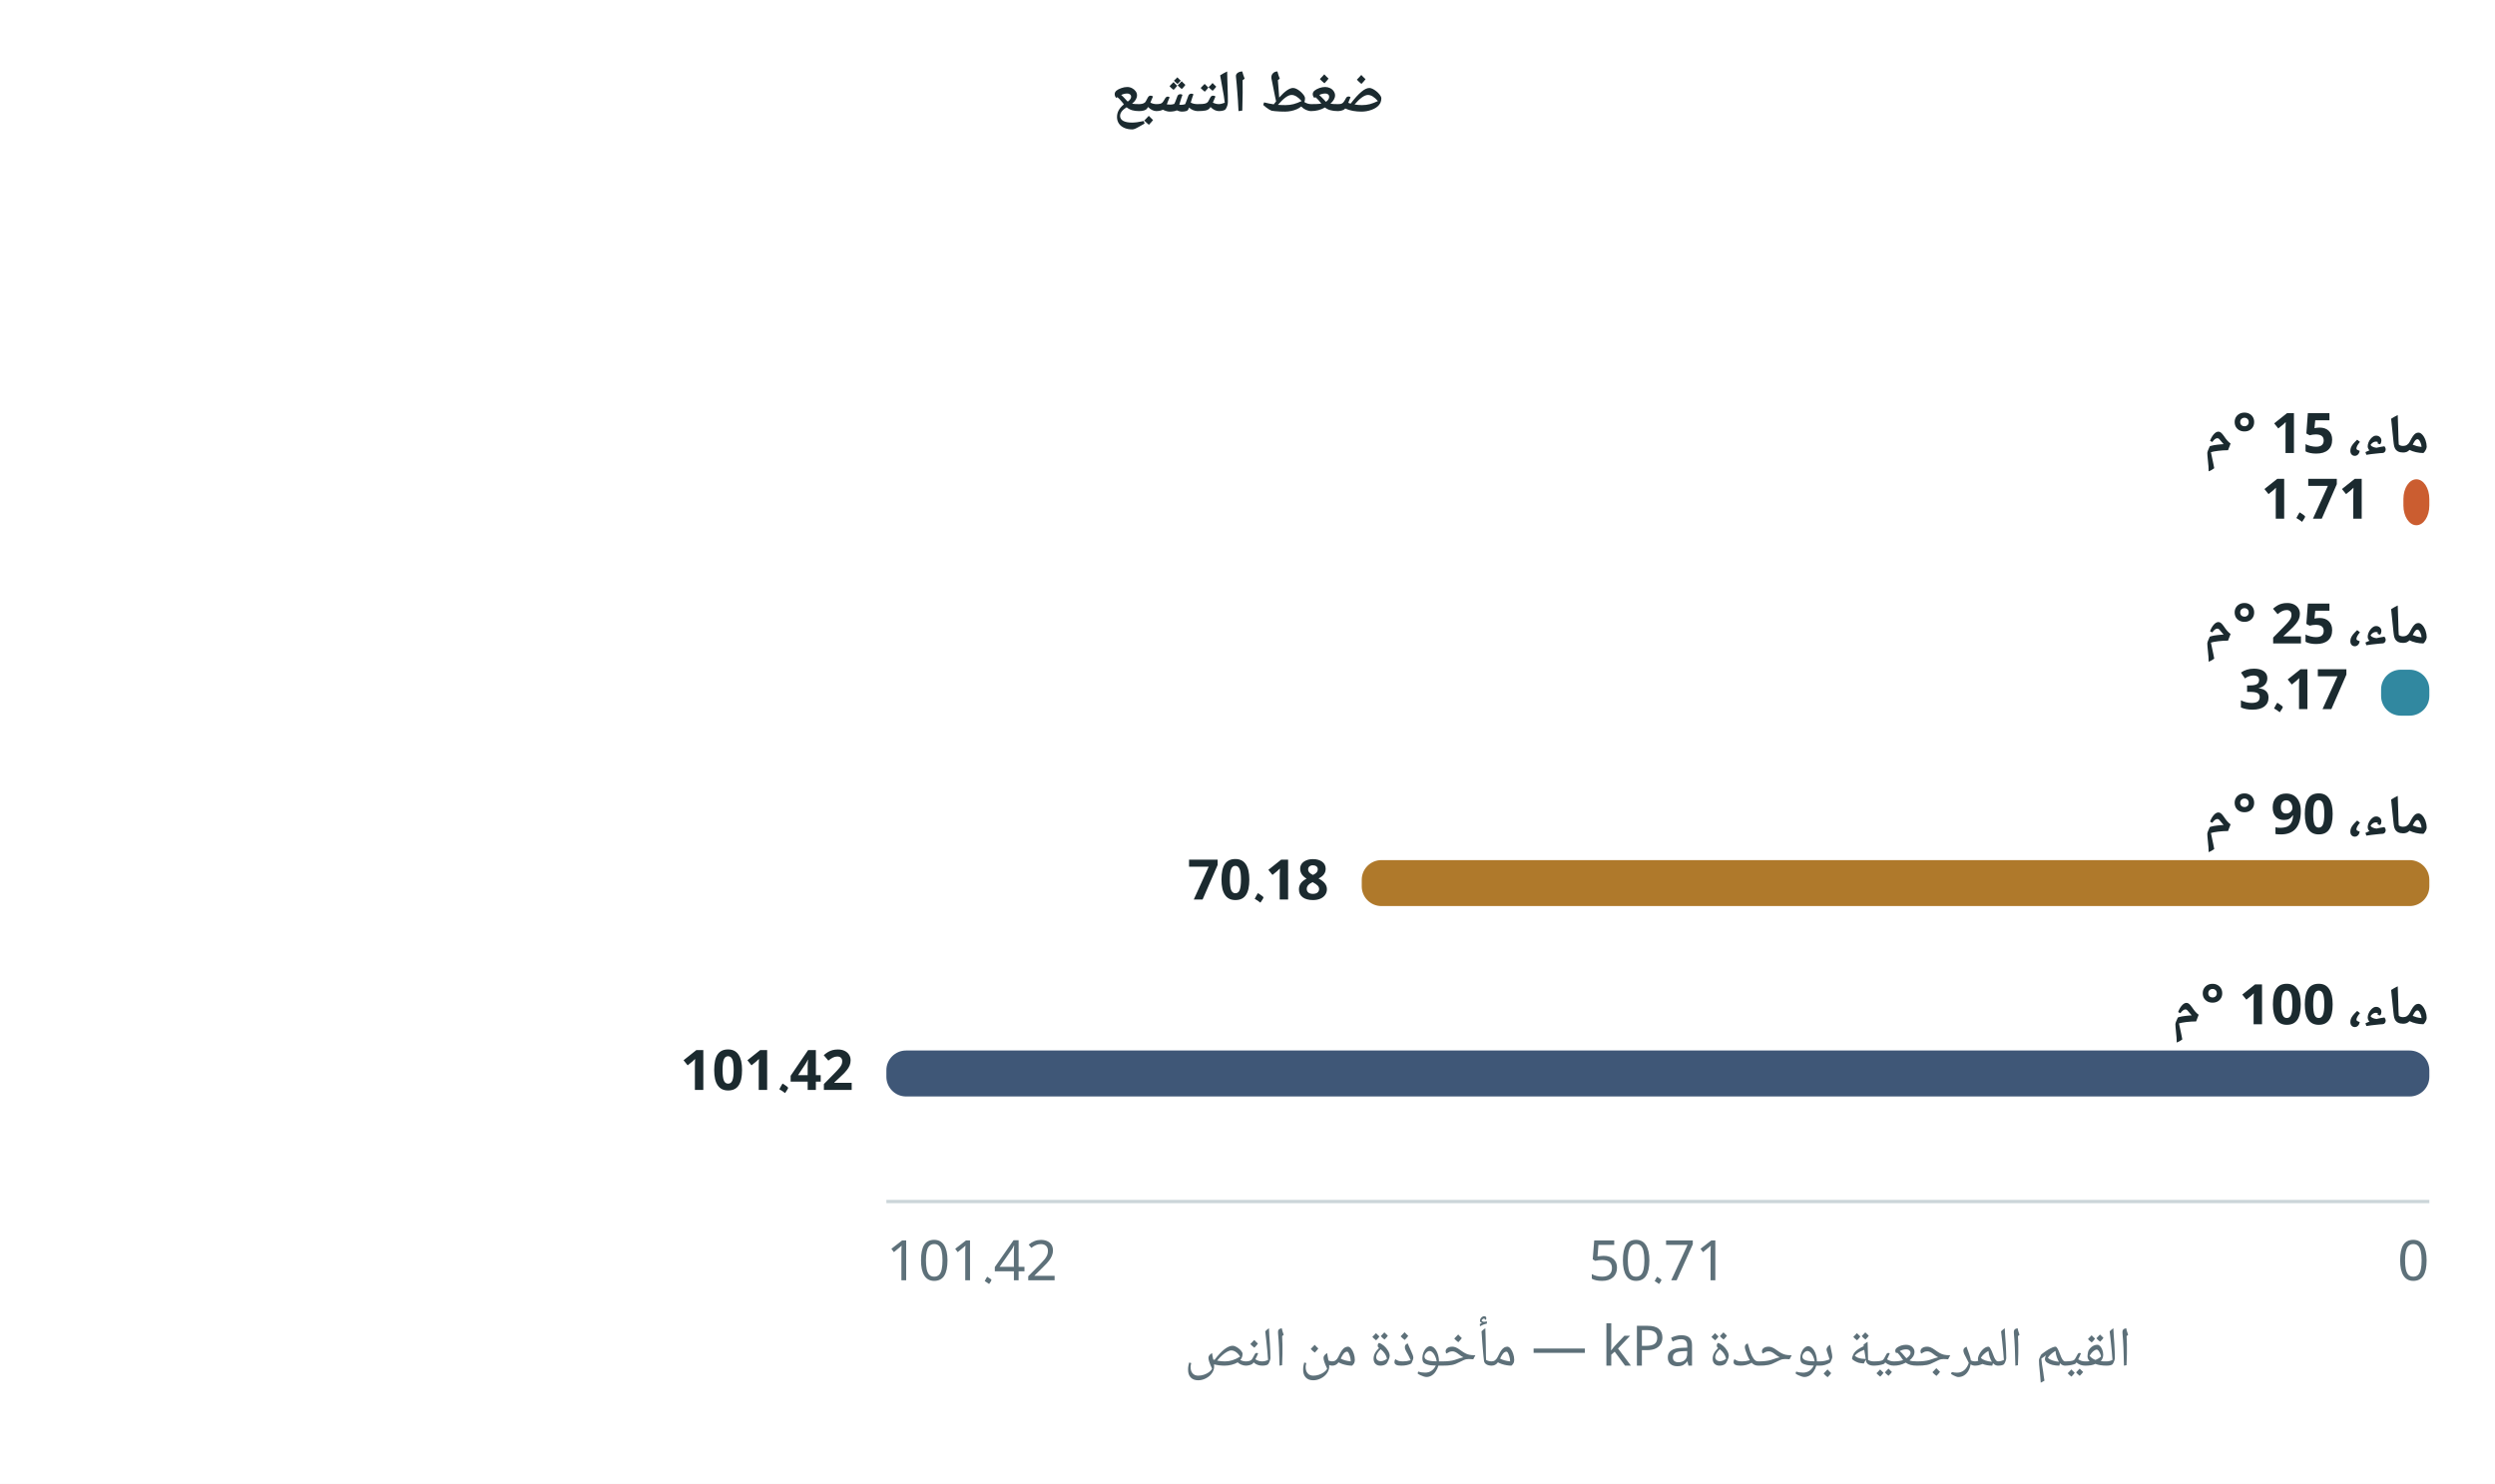
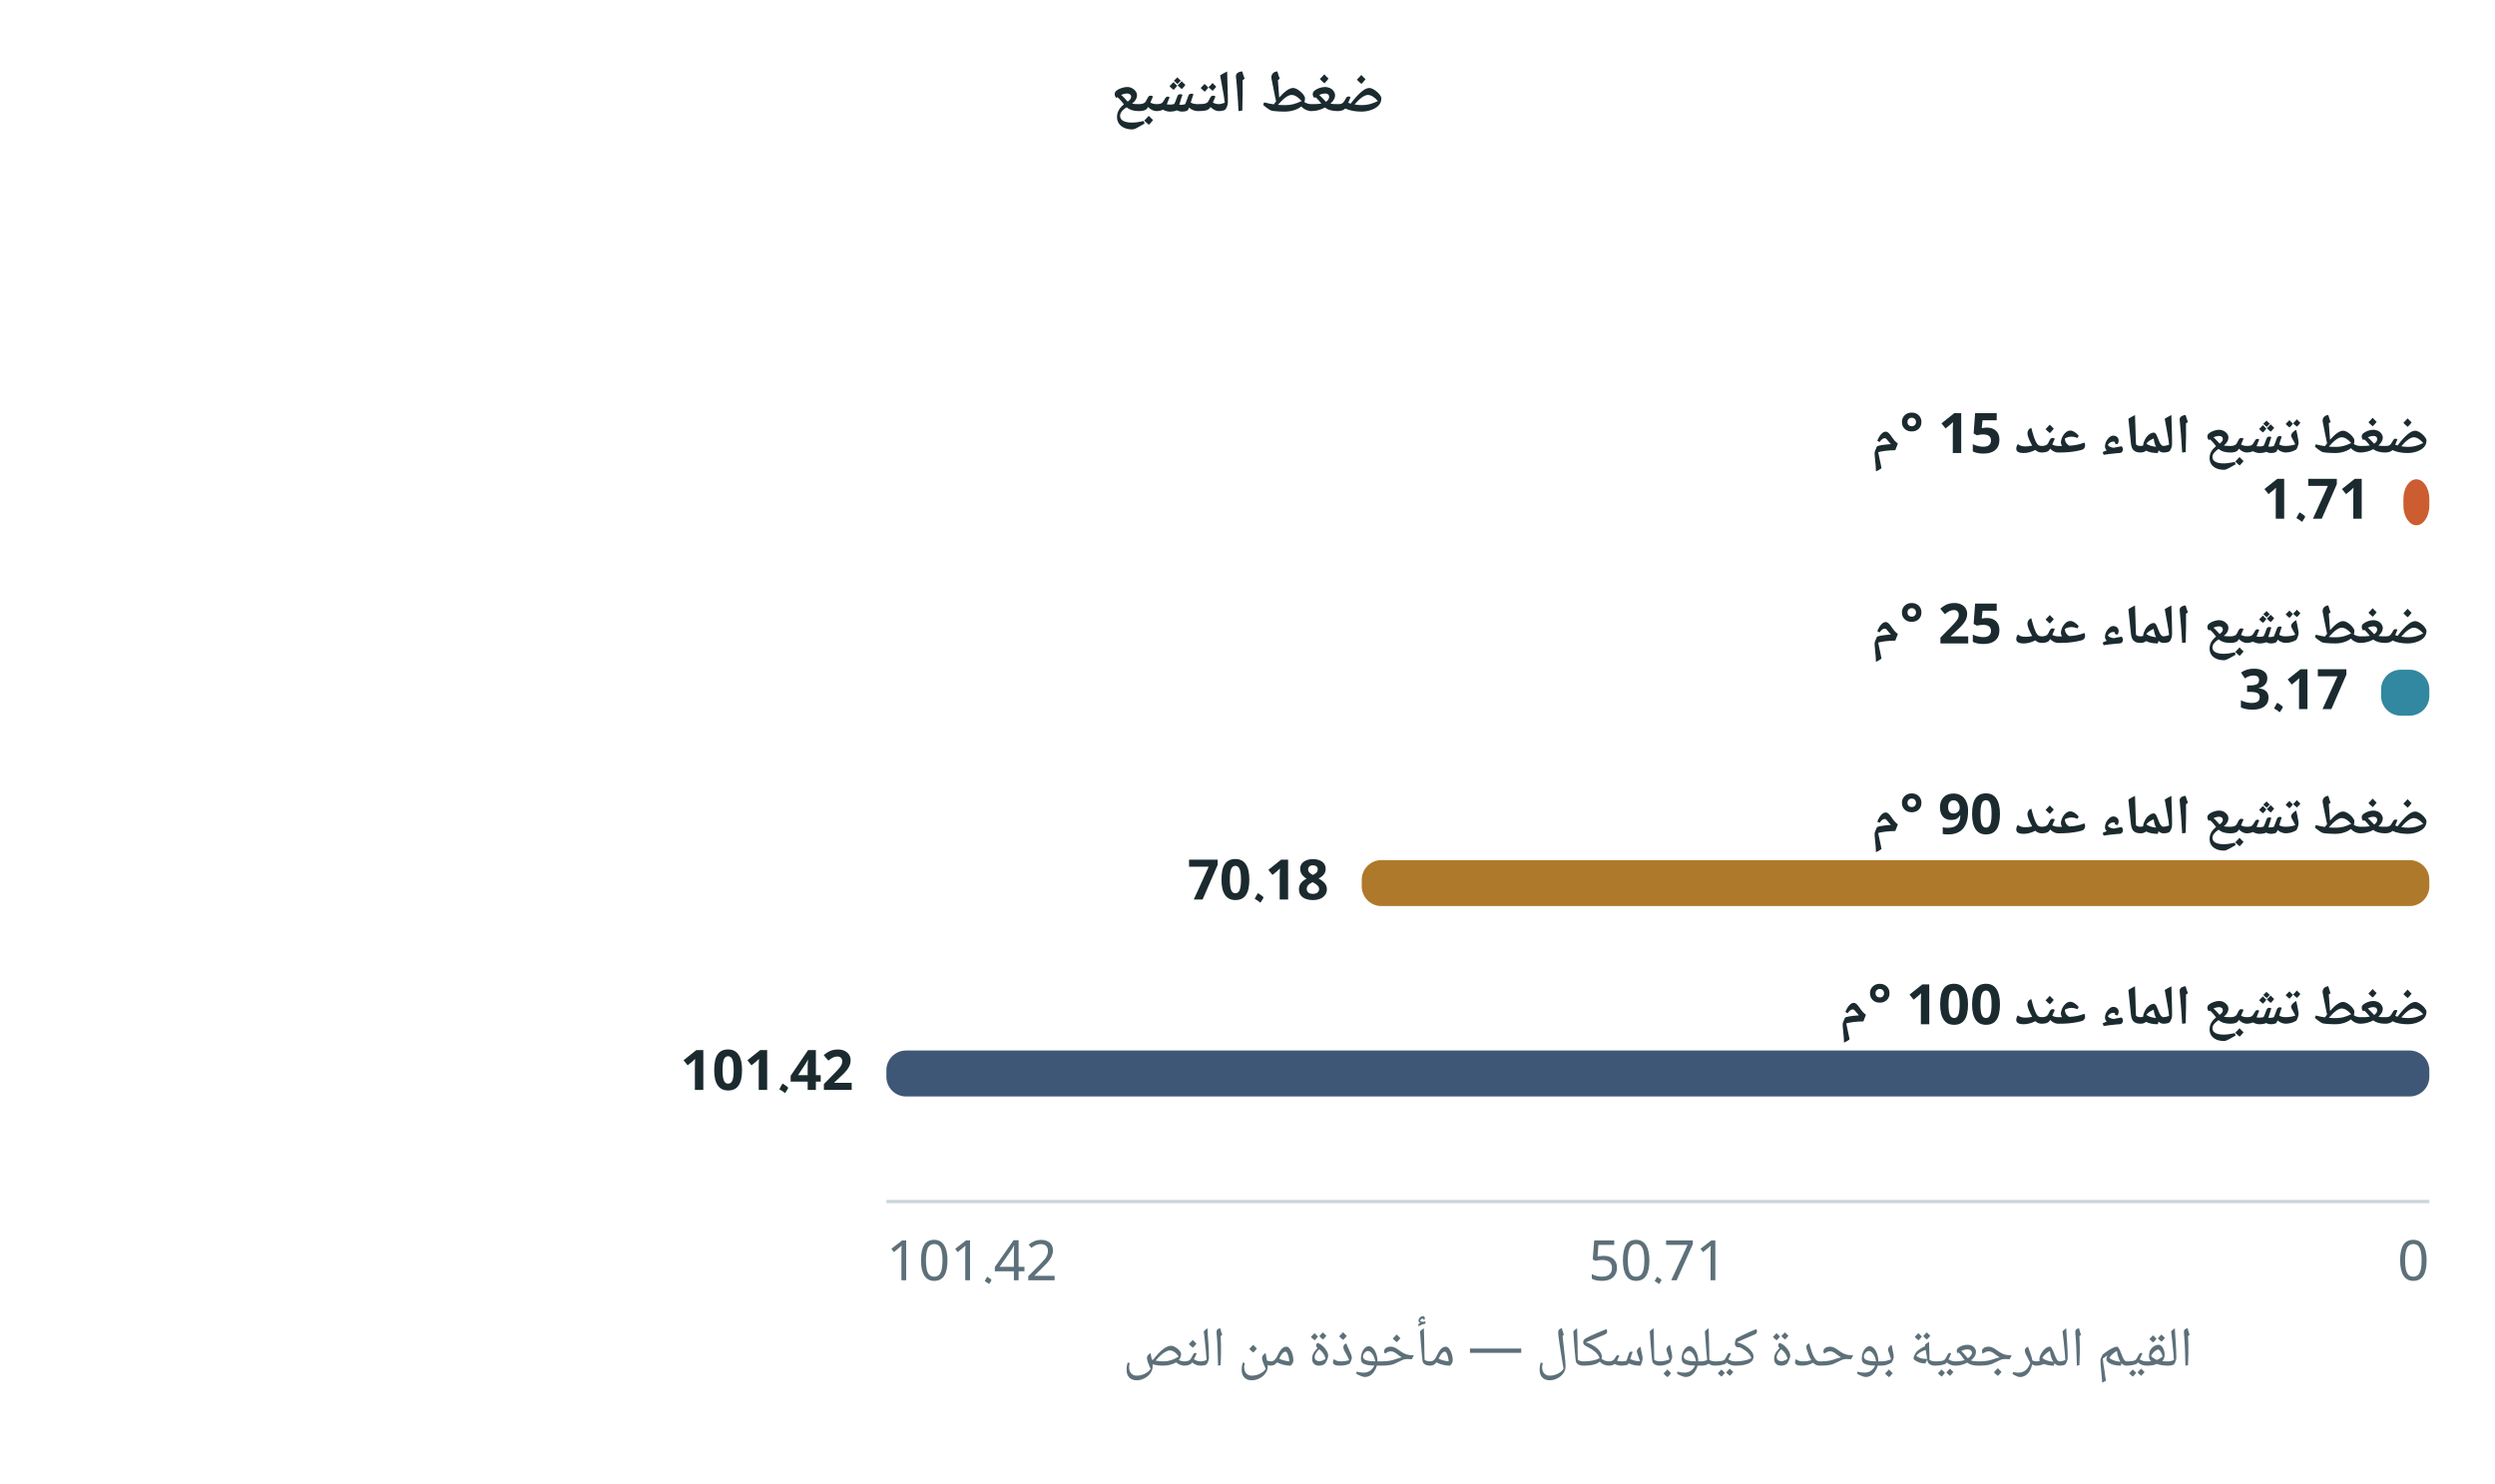
<svg xmlns="http://www.w3.org/2000/svg" width="760" height="452" viewBox="0 0 760 452" role="img" aria-labelledby="t">
  <rect width="760" height="452" fill="#ffffff" />
  <g font-family="'Segoe UI', 'Noto Naskh Arabic', system-ui, sans-serif" direction="rtl">
    <text x="380" y="34" font-size="18" font-weight="700" fill="#1b2a2f" text-anchor="middle">ضغط التشبع</text>
-     <text x="740" y="138" font-size="17" font-weight="600" fill="#1b2a2f" text-anchor="start">ماء، 15 °م</text>
+     <text x="740" y="138" font-size="17" font-weight="600" fill="#1b2a2f" text-anchor="start">ضغط تشبع الماء عند 15 °م</text>
    <rect x="732.1" y="146" width="7.9" height="14" fill="#c2410c" fill-opacity="0.85" rx="6" />
    <text x="722.1" y="158" font-size="17" font-weight="700" fill="#1b2a2f" text-anchor="end" direction="ltr">⁨1.71⁩</text>
-     <text x="740" y="196" font-size="17" font-weight="600" fill="#1b2a2f" text-anchor="start">ماء، 25 °م</text>
+     <text x="740" y="196" font-size="17" font-weight="600" fill="#1b2a2f" text-anchor="start">ضغط تشبع الماء عند 25 °م</text>
    <rect x="725.3" y="204" width="14.7" height="14" fill="#0e7490" fill-opacity="0.85" rx="6" />
    <text x="715.3" y="216" font-size="17" font-weight="700" fill="#1b2a2f" text-anchor="end" direction="ltr">⁨3.17⁩</text>
-     <text x="740" y="254" font-size="17" font-weight="600" fill="#1b2a2f" text-anchor="start">ماء، 90 °م</text>
+     <text x="740" y="254" font-size="17" font-weight="600" fill="#1b2a2f" text-anchor="start">ضغط تشبع الماء عند 90 °م</text>
    <rect x="414.8" y="262" width="325.2" height="14" fill="#a16207" fill-opacity="0.85" rx="6" />
    <text x="404.8" y="274" font-size="17" font-weight="700" fill="#1b2a2f" text-anchor="end" direction="ltr">⁨70.18⁩</text>
-     <text x="740" y="312" font-size="17" font-weight="600" fill="#1b2a2f" text-anchor="start">ماء، 100 °م</text>
+     <text x="740" y="312" font-size="17" font-weight="600" fill="#1b2a2f" text-anchor="start">ضغط تشبع الماء عند 100 °م</text>
    <rect x="270" y="320" width="470" height="14" fill="#1e3a5f" fill-opacity="0.85" rx="6" />
    <text x="260" y="332" font-size="17" font-weight="700" fill="#1b2a2f" text-anchor="end" direction="ltr">⁨101.42⁩</text>
    <line x1="740" y1="366" x2="270" y2="366" stroke="#cbd5d9" stroke-width="1" />
    <text x="740" y="390" font-size="17" font-weight="400" fill="#5d7079" text-anchor="start">0</text>
    <text x="505" y="390" font-size="17" font-weight="400" fill="#5d7079" text-anchor="middle">50.71</text>
    <text x="270" y="390" font-size="17" font-weight="400" fill="#5d7079" text-anchor="end">101.42</text>
-     <text x="505" y="416" font-size="17" font-weight="400" fill="#5d7079" text-anchor="middle">القيم المرجعية بوحدة kPa — مأخوذة من النص</text>
+     <text x="505" y="416" font-size="17" font-weight="400" fill="#5d7079" text-anchor="middle">القيم المرجعية بوحدة كيلوباسكال — مأخوذة من النص</text>
  </g>
</svg>
